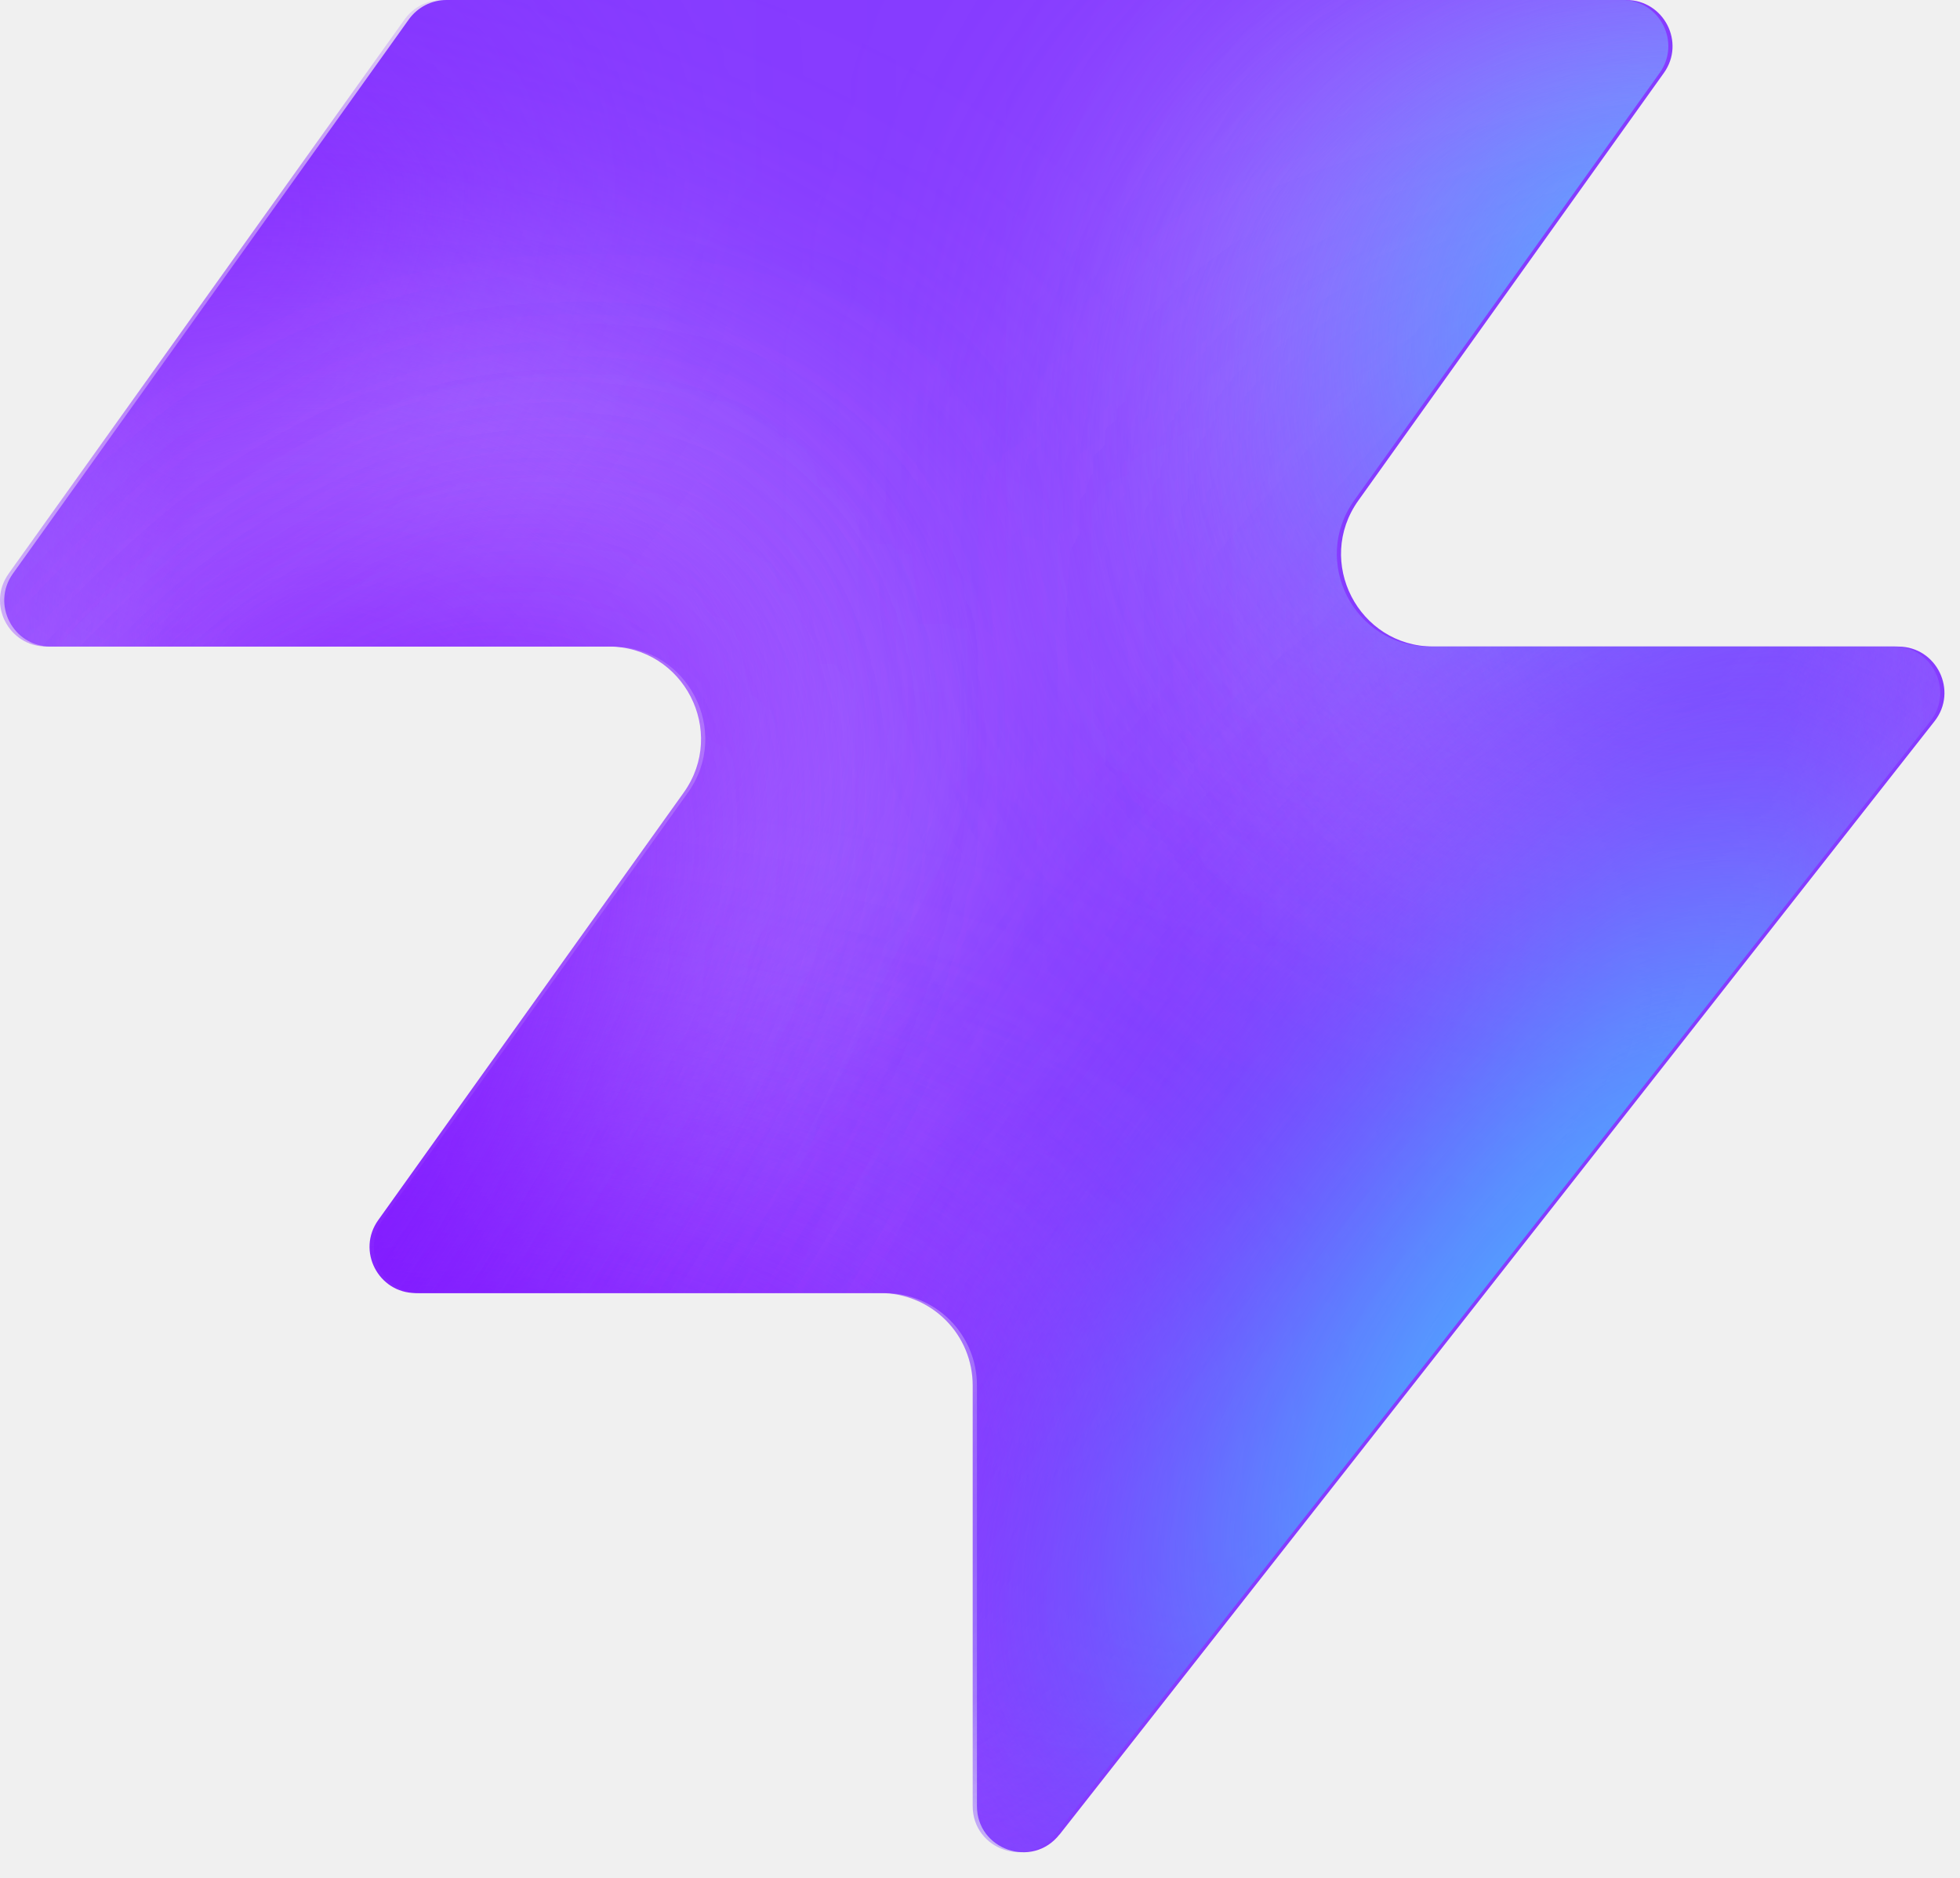
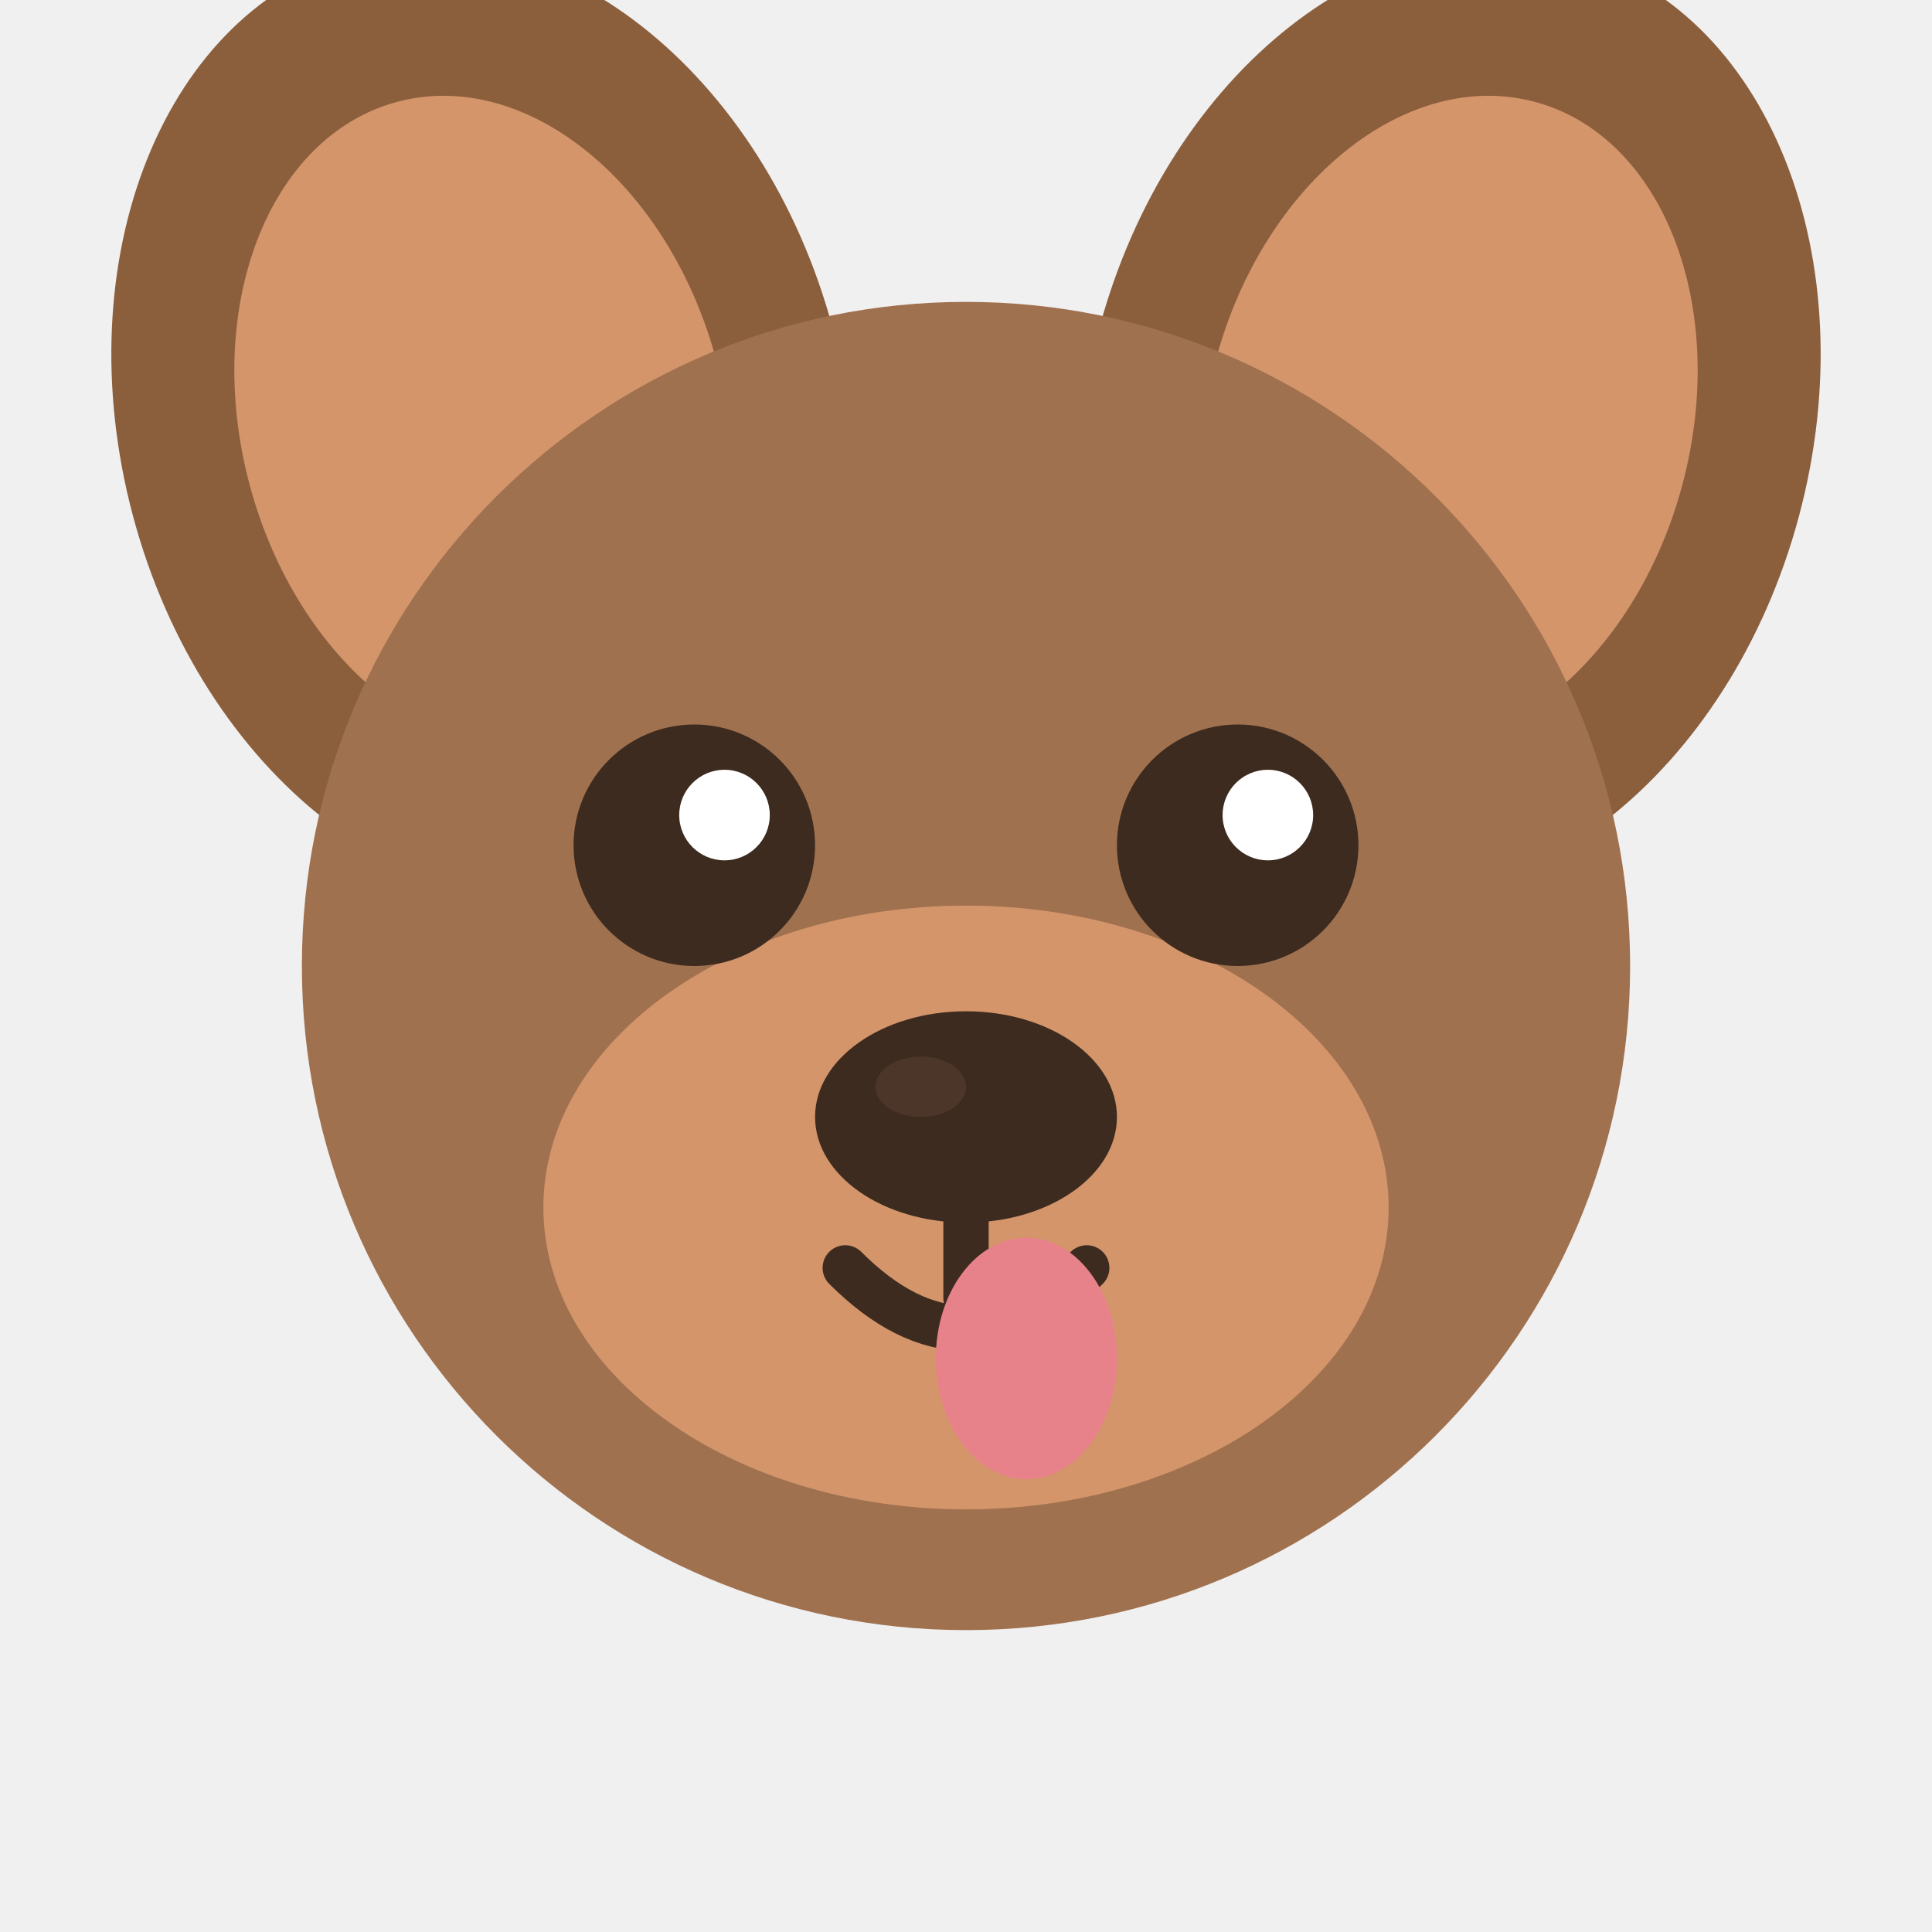
- <svg xmlns="http://www.w3.org/2000/svg" width="48" height="46" fill="none" viewBox="0 0 48 46">
-   <path fill="#863bff" d="M25.946 44.938c-.664.845-2.021.375-2.021-.698V33.937a2.26 2.26 0 0 0-2.262-2.262H10.287c-.92 0-1.456-1.04-.92-1.788l7.48-10.471c1.07-1.497 0-3.578-1.842-3.578H1.237c-.92 0-1.456-1.04-.92-1.788L10.013.474c.214-.297.556-.474.92-.474h28.894c.92 0 1.456 1.04.92 1.788l-7.48 10.471c-1.07 1.498 0 3.579 1.842 3.579h11.377c.943 0 1.473 1.088.89 1.83L25.947 44.94z" style="fill:#863bff;fill:color(display-p3 .525 .23 1);fill-opacity:1" />
-   <mask id="a" width="48" height="46" x="0" y="0" maskUnits="userSpaceOnUse" style="mask-type:alpha">
-     <path fill="#000" d="M25.842 44.938c-.664.844-2.021.375-2.021-.698V33.937a2.26 2.26 0 0 0-2.262-2.262H10.183c-.92 0-1.456-1.04-.92-1.788l7.48-10.471c1.07-1.498 0-3.579-1.842-3.579H1.133c-.92 0-1.456-1.04-.92-1.787L9.91.473c.214-.297.556-.474.92-.474h28.894c.92 0 1.456 1.04.92 1.788l-7.48 10.471c-1.07 1.498 0 3.578 1.842 3.578h11.377c.943 0 1.473 1.088.89 1.832L25.843 44.94z" style="fill:#000;fill-opacity:1" />
-   </mask>
-   <g mask="url(#a)">
-     <g filter="url(#b)">
-       <ellipse cx="5.508" cy="14.704" fill="#ede6ff" rx="5.508" ry="14.704" style="fill:#ede6ff;fill:color(display-p3 .927 .903 1);fill-opacity:1" transform="matrix(.00324 1 1 -.00324 -4.47 31.516)" />
-     </g>
-     <g filter="url(#c)">
-       <ellipse cx="10.399" cy="29.851" fill="#ede6ff" rx="10.399" ry="29.851" style="fill:#ede6ff;fill:color(display-p3 .927 .903 1);fill-opacity:1" transform="matrix(.00324 1 1 -.00324 -39.328 7.883)" />
-     </g>
-     <g filter="url(#d)">
-       <ellipse cx="5.508" cy="30.487" fill="#7e14ff" rx="5.508" ry="30.487" style="fill:#7e14ff;fill:color(display-p3 .492 .077 1);fill-opacity:1" transform="rotate(89.814 -25.913 -14.639)scale(1 -1)" />
-     </g>
-     <g filter="url(#e)">
-       <ellipse cx="5.508" cy="30.599" fill="#7e14ff" rx="5.508" ry="30.599" style="fill:#7e14ff;fill:color(display-p3 .492 .077 1);fill-opacity:1" transform="rotate(89.814 -32.644 -3.334)scale(1 -1)" />
-     </g>
-     <g filter="url(#f)">
-       <ellipse cx="5.508" cy="30.599" fill="#7e14ff" rx="5.508" ry="30.599" style="fill:#7e14ff;fill:color(display-p3 .492 .077 1);fill-opacity:1" transform="matrix(.00324 1 1 -.00324 -34.34 30.47)" />
-     </g>
-     <g filter="url(#g)">
-       <ellipse cx="14.072" cy="22.078" fill="#ede6ff" rx="14.072" ry="22.078" style="fill:#ede6ff;fill:color(display-p3 .927 .903 1);fill-opacity:1" transform="rotate(93.35 24.506 48.493)scale(-1 1)" />
-     </g>
-     <g filter="url(#h)">
-       <ellipse cx="3.47" cy="21.501" fill="#7e14ff" rx="3.47" ry="21.501" style="fill:#7e14ff;fill:color(display-p3 .492 .077 1);fill-opacity:1" transform="rotate(89.009 28.708 47.59)scale(-1 1)" />
-     </g>
-     <g filter="url(#i)">
-       <ellipse cx="3.47" cy="21.501" fill="#7e14ff" rx="3.47" ry="21.501" style="fill:#7e14ff;fill:color(display-p3 .492 .077 1);fill-opacity:1" transform="rotate(89.009 28.708 47.59)scale(-1 1)" />
-     </g>
-     <g filter="url(#j)">
-       <ellipse cx=".387" cy="8.972" fill="#7e14ff" rx="4.407" ry="29.108" style="fill:#7e14ff;fill:color(display-p3 .492 .077 1);fill-opacity:1" transform="rotate(39.51 .387 8.972)" />
-     </g>
-     <g filter="url(#k)">
-       <ellipse cx="47.523" cy="-6.092" fill="#7e14ff" rx="4.407" ry="29.108" style="fill:#7e14ff;fill:color(display-p3 .492 .077 1);fill-opacity:1" transform="rotate(37.892 47.523 -6.092)" />
-     </g>
-     <g filter="url(#l)">
-       <ellipse cx="41.412" cy="6.333" fill="#47bfff" rx="5.971" ry="9.665" style="fill:#47bfff;fill:color(display-p3 .28 .748 1);fill-opacity:1" transform="rotate(37.892 41.412 6.333)" />
-     </g>
-     <g filter="url(#m)">
-       <ellipse cx="-1.879" cy="38.332" fill="#7e14ff" rx="4.407" ry="29.108" style="fill:#7e14ff;fill:color(display-p3 .492 .077 1);fill-opacity:1" transform="rotate(37.892 -1.88 38.332)" />
-     </g>
-     <g filter="url(#n)">
-       <ellipse cx="-1.879" cy="38.332" fill="#7e14ff" rx="4.407" ry="29.108" style="fill:#7e14ff;fill:color(display-p3 .492 .077 1);fill-opacity:1" transform="rotate(37.892 -1.88 38.332)" />
-     </g>
-     <g filter="url(#o)">
-       <ellipse cx="35.651" cy="29.907" fill="#7e14ff" rx="4.407" ry="29.108" style="fill:#7e14ff;fill:color(display-p3 .492 .077 1);fill-opacity:1" transform="rotate(37.892 35.651 29.907)" />
-     </g>
-     <g filter="url(#p)">
-       <ellipse cx="38.418" cy="32.4" fill="#47bfff" rx="5.971" ry="15.297" style="fill:#47bfff;fill:color(display-p3 .28 .748 1);fill-opacity:1" transform="rotate(37.892 38.418 32.4)" />
-     </g>
-   </g>
-   <defs>
-     <filter id="b" width="60.045" height="41.654" x="-19.77" y="16.149" color-interpolation-filters="sRGB" filterUnits="userSpaceOnUse">
-       <feFlood flood-opacity="0" result="BackgroundImageFix" />
-       <feBlend in="SourceGraphic" in2="BackgroundImageFix" result="shape" />
-       <feGaussianBlur result="effect1_foregroundBlur_2002_17158" stdDeviation="7.659" />
-     </filter>
-     <filter id="c" width="90.34" height="51.437" x="-54.613" y="-7.533" color-interpolation-filters="sRGB" filterUnits="userSpaceOnUse">
-       <feFlood flood-opacity="0" result="BackgroundImageFix" />
-       <feBlend in="SourceGraphic" in2="BackgroundImageFix" result="shape" />
-       <feGaussianBlur result="effect1_foregroundBlur_2002_17158" stdDeviation="7.659" />
-     </filter>
-     <filter id="d" width="79.355" height="29.4" x="-49.64" y="2.03" color-interpolation-filters="sRGB" filterUnits="userSpaceOnUse">
-       <feFlood flood-opacity="0" result="BackgroundImageFix" />
-       <feBlend in="SourceGraphic" in2="BackgroundImageFix" result="shape" />
-       <feGaussianBlur result="effect1_foregroundBlur_2002_17158" stdDeviation="4.596" />
-     </filter>
-     <filter id="e" width="79.579" height="29.4" x="-45.045" y="20.029" color-interpolation-filters="sRGB" filterUnits="userSpaceOnUse">
-       <feFlood flood-opacity="0" result="BackgroundImageFix" />
-       <feBlend in="SourceGraphic" in2="BackgroundImageFix" result="shape" />
-       <feGaussianBlur result="effect1_foregroundBlur_2002_17158" stdDeviation="4.596" />
-     </filter>
-     <filter id="f" width="79.579" height="29.4" x="-43.513" y="21.178" color-interpolation-filters="sRGB" filterUnits="userSpaceOnUse">
-       <feFlood flood-opacity="0" result="BackgroundImageFix" />
-       <feBlend in="SourceGraphic" in2="BackgroundImageFix" result="shape" />
-       <feGaussianBlur result="effect1_foregroundBlur_2002_17158" stdDeviation="4.596" />
-     </filter>
-     <filter id="g" width="74.749" height="58.852" x="15.756" y="-17.901" color-interpolation-filters="sRGB" filterUnits="userSpaceOnUse">
-       <feFlood flood-opacity="0" result="BackgroundImageFix" />
-       <feBlend in="SourceGraphic" in2="BackgroundImageFix" result="shape" />
-       <feGaussianBlur result="effect1_foregroundBlur_2002_17158" stdDeviation="7.659" />
-     </filter>
-     <filter id="h" width="61.377" height="25.362" x="23.548" y="2.284" color-interpolation-filters="sRGB" filterUnits="userSpaceOnUse">
-       <feFlood flood-opacity="0" result="BackgroundImageFix" />
-       <feBlend in="SourceGraphic" in2="BackgroundImageFix" result="shape" />
-       <feGaussianBlur result="effect1_foregroundBlur_2002_17158" stdDeviation="4.596" />
-     </filter>
-     <filter id="i" width="61.377" height="25.362" x="23.548" y="2.284" color-interpolation-filters="sRGB" filterUnits="userSpaceOnUse">
-       <feFlood flood-opacity="0" result="BackgroundImageFix" />
-       <feBlend in="SourceGraphic" in2="BackgroundImageFix" result="shape" />
-       <feGaussianBlur result="effect1_foregroundBlur_2002_17158" stdDeviation="4.596" />
-     </filter>
-     <filter id="j" width="56.045" height="63.649" x="-27.636" y="-22.853" color-interpolation-filters="sRGB" filterUnits="userSpaceOnUse">
-       <feFlood flood-opacity="0" result="BackgroundImageFix" />
-       <feBlend in="SourceGraphic" in2="BackgroundImageFix" result="shape" />
-       <feGaussianBlur result="effect1_foregroundBlur_2002_17158" stdDeviation="4.596" />
-     </filter>
-     <filter id="k" width="54.814" height="64.646" x="20.116" y="-38.415" color-interpolation-filters="sRGB" filterUnits="userSpaceOnUse">
-       <feFlood flood-opacity="0" result="BackgroundImageFix" />
-       <feBlend in="SourceGraphic" in2="BackgroundImageFix" result="shape" />
-       <feGaussianBlur result="effect1_foregroundBlur_2002_17158" stdDeviation="4.596" />
-     </filter>
-     <filter id="l" width="33.541" height="35.313" x="24.641" y="-11.323" color-interpolation-filters="sRGB" filterUnits="userSpaceOnUse">
-       <feFlood flood-opacity="0" result="BackgroundImageFix" />
-       <feBlend in="SourceGraphic" in2="BackgroundImageFix" result="shape" />
-       <feGaussianBlur result="effect1_foregroundBlur_2002_17158" stdDeviation="4.596" />
-     </filter>
-     <filter id="m" width="54.814" height="64.646" x="-29.286" y="6.009" color-interpolation-filters="sRGB" filterUnits="userSpaceOnUse">
-       <feFlood flood-opacity="0" result="BackgroundImageFix" />
-       <feBlend in="SourceGraphic" in2="BackgroundImageFix" result="shape" />
-       <feGaussianBlur result="effect1_foregroundBlur_2002_17158" stdDeviation="4.596" />
-     </filter>
-     <filter id="n" width="54.814" height="64.646" x="-29.286" y="6.009" color-interpolation-filters="sRGB" filterUnits="userSpaceOnUse">
-       <feFlood flood-opacity="0" result="BackgroundImageFix" />
-       <feBlend in="SourceGraphic" in2="BackgroundImageFix" result="shape" />
-       <feGaussianBlur result="effect1_foregroundBlur_2002_17158" stdDeviation="4.596" />
-     </filter>
-     <filter id="o" width="54.814" height="64.646" x="8.244" y="-2.416" color-interpolation-filters="sRGB" filterUnits="userSpaceOnUse">
-       <feFlood flood-opacity="0" result="BackgroundImageFix" />
-       <feBlend in="SourceGraphic" in2="BackgroundImageFix" result="shape" />
-       <feGaussianBlur result="effect1_foregroundBlur_2002_17158" stdDeviation="4.596" />
-     </filter>
-     <filter id="p" width="39.409" height="43.623" x="18.713" y="10.588" color-interpolation-filters="sRGB" filterUnits="userSpaceOnUse">
-       <feFlood flood-opacity="0" result="BackgroundImageFix" />
-       <feBlend in="SourceGraphic" in2="BackgroundImageFix" result="shape" />
-       <feGaussianBlur result="effect1_foregroundBlur_2002_17158" stdDeviation="4.596" />
-     </filter>
-   </defs>
+ <svg xmlns="http://www.w3.org/2000/svg" viewBox="0 0 64 64" width="64" height="64">
+   <ellipse cx="16" cy="14" rx="12" ry="16" fill="#8B5E3C" transform="rotate(-15 16 14)" />
+   <ellipse cx="48" cy="14" rx="12" ry="16" fill="#8B5E3C" transform="rotate(15 48 14)" />
+   <ellipse cx="16" cy="14" rx="8" ry="11" fill="#D4956B" transform="rotate(-15 16 14)" />
+   <ellipse cx="48" cy="14" rx="8" ry="11" fill="#D4956B" transform="rotate(15 48 14)" />
+   <circle cx="32" cy="32" r="22" fill="#A0714F" />
+   <ellipse cx="32" cy="40" rx="14" ry="10" fill="#D4956B" />
+   <ellipse cx="32" cy="37" rx="5" ry="3.5" fill="#3D2B1F" />
+   <ellipse cx="30.5" cy="36" rx="1.5" ry="1" fill="#5C4033" opacity="0.5" />
+   <circle cx="23" cy="28" r="4" fill="#3D2B1F" />
+   <circle cx="41" cy="28" r="4" fill="#3D2B1F" />
+   <circle cx="24" cy="27" r="1.5" fill="white" />
+   <circle cx="42" cy="27" r="1.5" fill="white" />
+   <path d="M28 42 Q32 46 36 42" stroke="#3D2B1F" stroke-width="1.5" fill="none" stroke-linecap="round" />
+   <line x1="32" y1="40" x2="32" y2="43" stroke="#3D2B1F" stroke-width="1.5" stroke-linecap="round" />
+   <ellipse cx="34" cy="45" rx="3" ry="4" fill="#E8828A" />
</svg>
